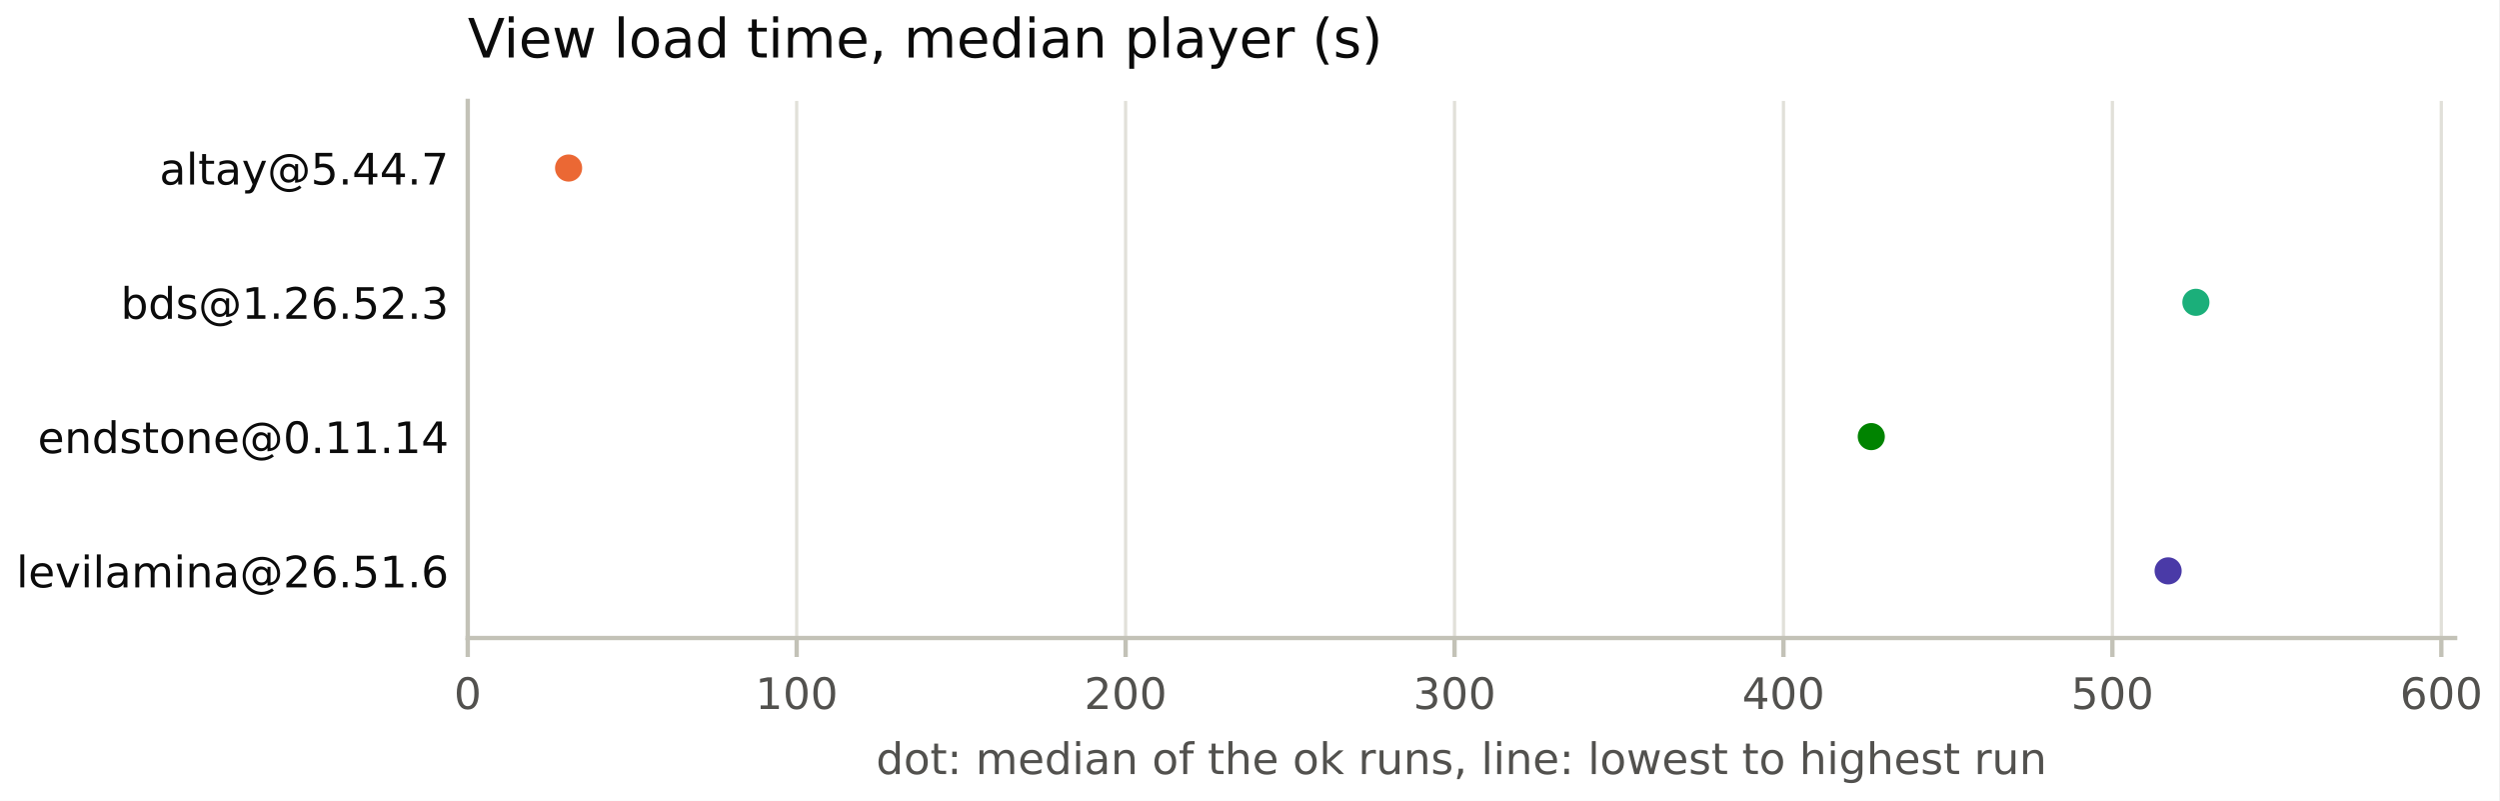
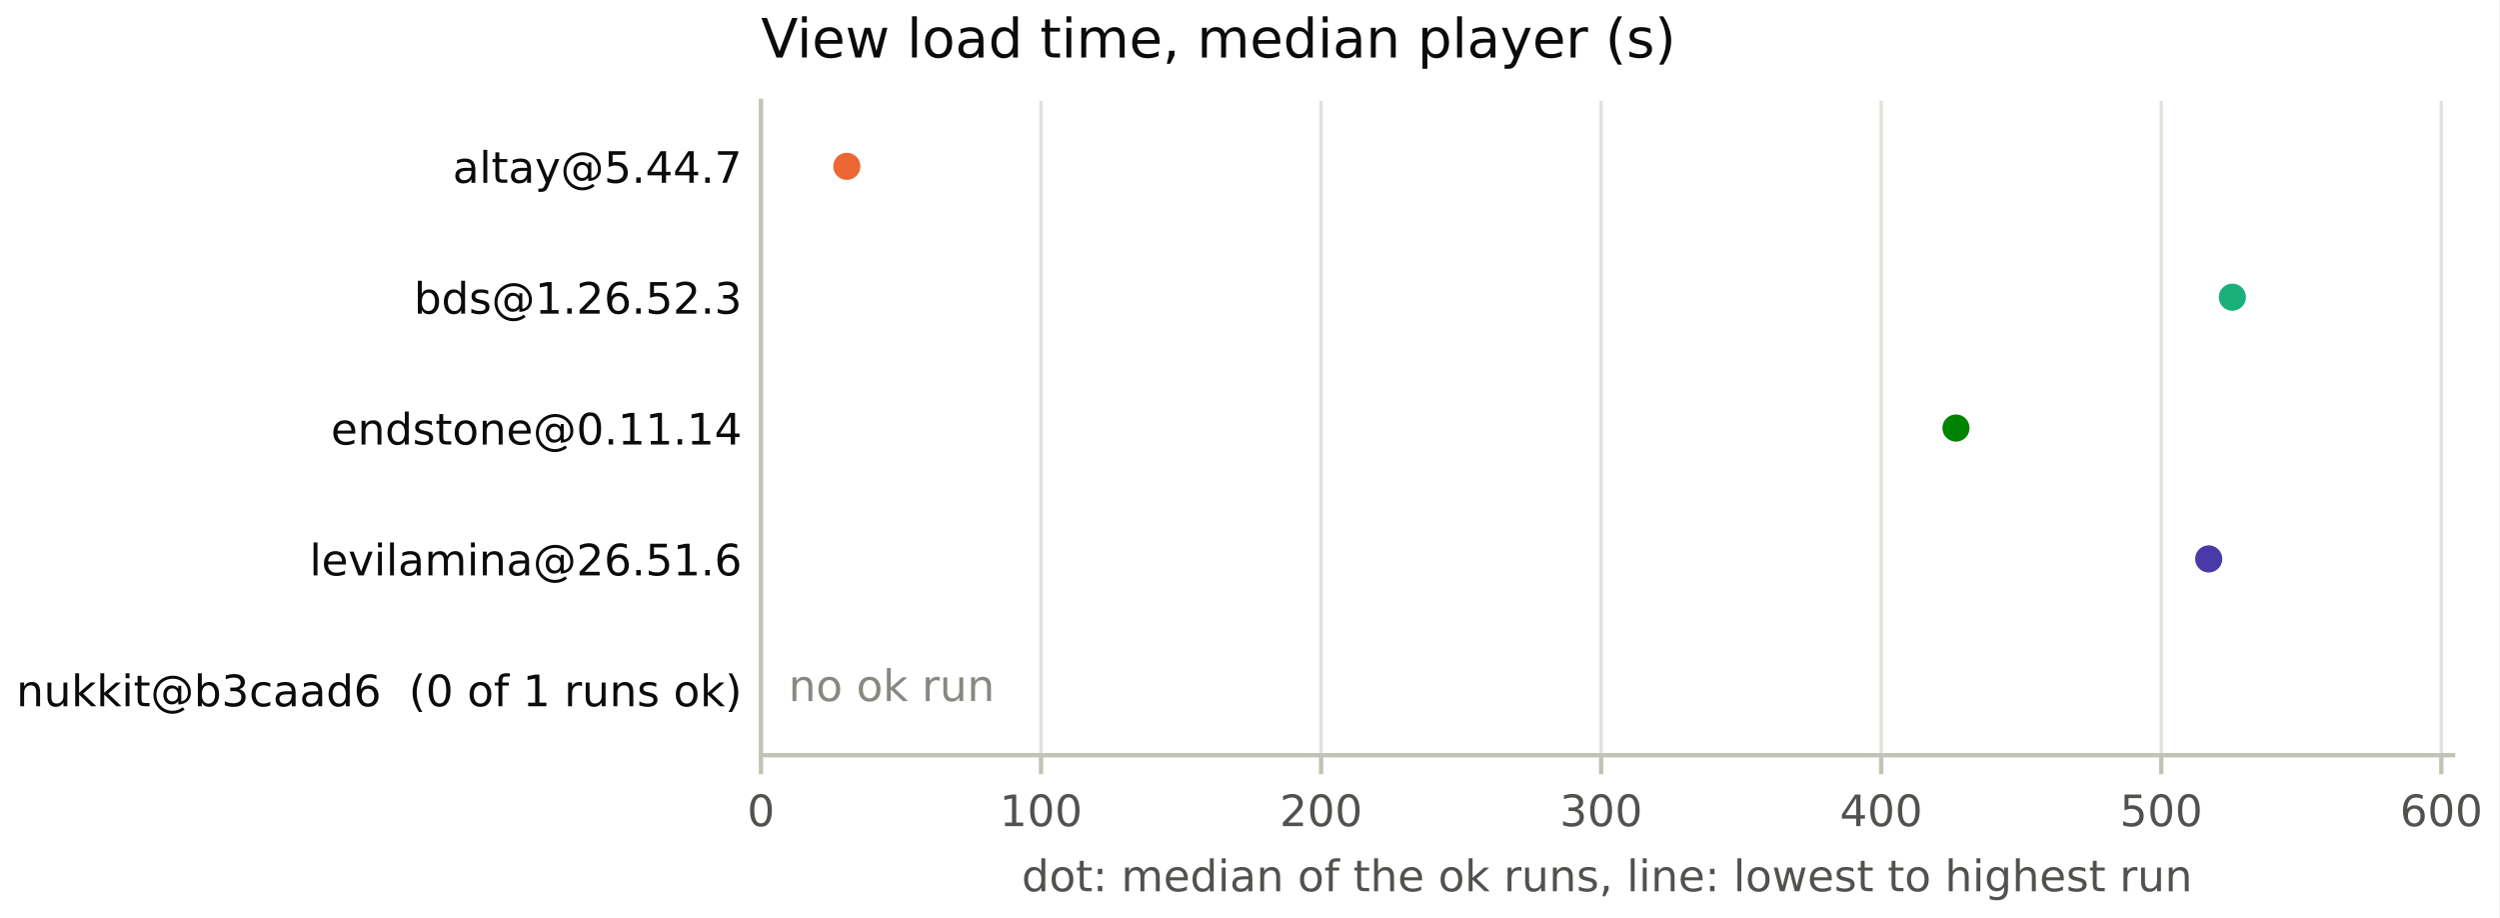
- <svg xmlns="http://www.w3.org/2000/svg" xmlns:xlink="http://www.w3.org/1999/xlink" width="460.8pt" height="147.6pt" viewBox="0 0 460.8 147.6" version="1.1">
+ <svg xmlns="http://www.w3.org/2000/svg" xmlns:xlink="http://www.w3.org/1999/xlink" width="460.8pt" height="169.2pt" viewBox="0 0 460.8 169.2" version="1.1">
  <defs>
    <style type="text/css">*{stroke-linejoin: round; stroke-linecap: butt}</style>
  </defs>
  <g id="figure_1">
    <g id="patch_1">
-       <path d="M 0 147.6  L 460.8 147.6  L 460.8 0  L 0 0  z " style="fill: #ffffff" />
+       <path d="M 0 169.2  L 460.8 169.2  L 460.8 0  L 0 0  z " style="fill: #ffffff" />
    </g>
    <g id="axes_1">
      <g id="patch_2">
-         <path d="M 86.25 117.599  L 452.709 117.599  L 452.709 18.599  L 86.25 18.599  z " style="fill: #ffffff" />
+         <path d="M 140.318 139.199  L 452.331 139.199  L 452.331 18.599  L 140.318 18.599  z " style="fill: #ffffff" />
      </g>
      <g id="matplotlib.axis_1">
        <g id="xtick_1">
          <g id="line2d_1">
-             <path d="M 86.25 117.599  L 86.25 18.599  " clip-path="url(#p2657d4bbf5)" style="fill: none; stroke: #e1e0d9; stroke-width: 0.6; stroke-linecap: square" />
+             <path d="M 140.318 139.199  L 140.318 18.599  " clip-path="url(#pc363e4378f)" style="fill: none; stroke: #e1e0d9; stroke-width: 0.6; stroke-linecap: square" />
          </g>
          <g id="line2d_2">
            <defs>
-               <path id="me48375679b" d="M 0 0  L 0 3.5  " style="stroke: #c3c2b7; stroke-width: 0.8" />
+               <path id="mfe59138fb7" d="M 0 0  L 0 3.5  " style="stroke: #c3c2b7; stroke-width: 0.8" />
            </defs>
            <g>
-               <use xlink:href="#me48375679b" x="86.25" y="117.599" style="fill: #c3c2b7; stroke: #c3c2b7; stroke-width: 0.8" />
+               <use xlink:href="#mfe59138fb7" x="140.318" y="139.199" style="fill: #c3c2b7; stroke: #c3c2b7; stroke-width: 0.8" />
            </g>
          </g>
          <g id="text_1">
-             <g style="fill: #52514e" transform="translate(83.70524 130.6773) scale(0.08 -0.08)">
+             <g style="fill: #52514e" transform="translate(137.7727 152.2773) scale(0.08 -0.08)">
              <defs>
                <path id="DejaVuSans-13" d="M 2034 4250  Q 1547 4250 1301 3770  Q 1056 3291 1056 2328  Q 1056 1369 1301 889  Q 1547 409 2034 409  Q 2525 409 2770 889  Q 3016 1369 3016 2328  Q 3016 3291 2770 3770  Q 2525 4250 2034 4250  z M 2034 4750  Q 2819 4750 3233 4129  Q 3647 3509 3647 2328  Q 3647 1150 3233 529  Q 2819 -91 2034 -91  Q 1250 -91 836 529  Q 422 1150 422 2328  Q 422 3509 836 4129  Q 1250 4750 2034 4750  z " transform="scale(0.015625)" />
              </defs>
              <use xlink:href="#DejaVuSans-13" />
            </g>
          </g>
        </g>
        <g id="xtick_2">
          <g id="line2d_3">
-             <path d="M 146.903 117.599  L 146.903 18.599  " clip-path="url(#p2657d4bbf5)" style="fill: none; stroke: #e1e0d9; stroke-width: 0.6; stroke-linecap: square" />
+             <path d="M 191.959 139.199  L 191.959 18.599  " clip-path="url(#pc363e4378f)" style="fill: none; stroke: #e1e0d9; stroke-width: 0.6; stroke-linecap: square" />
          </g>
          <g id="line2d_4">
            <g>
-               <use xlink:href="#me48375679b" x="146.903" y="117.599" style="fill: #c3c2b7; stroke: #c3c2b7; stroke-width: 0.8" />
+               <use xlink:href="#mfe59138fb7" x="191.959" y="139.199" style="fill: #c3c2b7; stroke: #c3c2b7; stroke-width: 0.8" />
            </g>
          </g>
          <g id="text_2">
-             <g style="fill: #52514e" transform="translate(139.2677 130.6773) scale(0.08 -0.08)">
+             <g style="fill: #52514e" transform="translate(184.3239 152.2773) scale(0.08 -0.08)">
              <defs>
                <path id="DejaVuSans-14" d="M 794 531  L 1825 531  L 1825 4091  L 703 3866  L 703 4441  L 1819 4666  L 2450 4666  L 2450 531  L 3481 531  L 3481 0  L 794 0  L 794 531  z " transform="scale(0.015625)" />
              </defs>
              <use xlink:href="#DejaVuSans-14" />
              <use xlink:href="#DejaVuSans-13" transform="translate(63.625 0)" />
              <use xlink:href="#DejaVuSans-13" transform="translate(127.25 0)" />
            </g>
          </g>
        </g>
        <g id="xtick_3">
          <g id="line2d_5">
-             <path d="M 207.555 117.599  L 207.555 18.599  " clip-path="url(#p2657d4bbf5)" style="fill: none; stroke: #e1e0d9; stroke-width: 0.6; stroke-linecap: square" />
+             <path d="M 243.6 139.199  L 243.6 18.599  " clip-path="url(#pc363e4378f)" style="fill: none; stroke: #e1e0d9; stroke-width: 0.6; stroke-linecap: square" />
          </g>
          <g id="line2d_6">
            <g>
-               <use xlink:href="#me48375679b" x="207.555" y="117.599" style="fill: #c3c2b7; stroke: #c3c2b7; stroke-width: 0.8" />
+               <use xlink:href="#mfe59138fb7" x="243.6" y="139.199" style="fill: #c3c2b7; stroke: #c3c2b7; stroke-width: 0.8" />
            </g>
          </g>
          <g id="text_3">
-             <g style="fill: #52514e" transform="translate(199.9201 130.6773) scale(0.08 -0.08)">
+             <g style="fill: #52514e" transform="translate(235.9651 152.2773) scale(0.08 -0.08)">
              <defs>
                <path id="DejaVuSans-15" d="M 1228 531  L 3431 531  L 3431 0  L 469 0  L 469 531  Q 828 903 1448 1529  Q 2069 2156 2228 2338  Q 2531 2678 2651 2914  Q 2772 3150 2772 3378  Q 2772 3750 2511 3984  Q 2250 4219 1831 4219  Q 1534 4219 1204 4116  Q 875 4013 500 3803  L 500 4441  Q 881 4594 1212 4672  Q 1544 4750 1819 4750  Q 2544 4750 2975 4387  Q 3406 4025 3406 3419  Q 3406 3131 3298 2873  Q 3191 2616 2906 2266  Q 2828 2175 2409 1742  Q 1991 1309 1228 531  z " transform="scale(0.015625)" />
              </defs>
              <use xlink:href="#DejaVuSans-15" />
              <use xlink:href="#DejaVuSans-13" transform="translate(63.625 0)" />
              <use xlink:href="#DejaVuSans-13" transform="translate(127.25 0)" />
            </g>
          </g>
        </g>
        <g id="xtick_4">
          <g id="line2d_7">
-             <path d="M 268.208 117.599  L 268.208 18.599  " clip-path="url(#p2657d4bbf5)" style="fill: none; stroke: #e1e0d9; stroke-width: 0.6; stroke-linecap: square" />
+             <path d="M 295.241 139.199  L 295.241 18.599  " clip-path="url(#pc363e4378f)" style="fill: none; stroke: #e1e0d9; stroke-width: 0.6; stroke-linecap: square" />
          </g>
          <g id="line2d_8">
            <g>
-               <use xlink:href="#me48375679b" x="268.208" y="117.599" style="fill: #c3c2b7; stroke: #c3c2b7; stroke-width: 0.8" />
+               <use xlink:href="#mfe59138fb7" x="295.241" y="139.199" style="fill: #c3c2b7; stroke: #c3c2b7; stroke-width: 0.8" />
            </g>
          </g>
          <g id="text_4">
-             <g style="fill: #52514e" transform="translate(260.5725 130.6773) scale(0.08 -0.08)">
+             <g style="fill: #52514e" transform="translate(287.6063 152.2773) scale(0.08 -0.08)">
              <defs>
                <path id="DejaVuSans-16" d="M 2597 2516  Q 3050 2419 3304 2112  Q 3559 1806 3559 1356  Q 3559 666 3084 287  Q 2609 -91 1734 -91  Q 1441 -91 1130 -33  Q 819 25 488 141  L 488 750  Q 750 597 1062 519  Q 1375 441 1716 441  Q 2309 441 2620 675  Q 2931 909 2931 1356  Q 2931 1769 2642 2001  Q 2353 2234 1838 2234  L 1294 2234  L 1294 2753  L 1863 2753  Q 2328 2753 2575 2939  Q 2822 3125 2822 3475  Q 2822 3834 2567 4026  Q 2313 4219 1838 4219  Q 1578 4219 1281 4162  Q 984 4106 628 3988  L 628 4550  Q 988 4650 1302 4700  Q 1616 4750 1894 4750  Q 2613 4750 3031 4423  Q 3450 4097 3450 3541  Q 3450 3153 3228 2886  Q 3006 2619 2597 2516  z " transform="scale(0.015625)" />
              </defs>
              <use xlink:href="#DejaVuSans-16" />
              <use xlink:href="#DejaVuSans-13" transform="translate(63.625 0)" />
              <use xlink:href="#DejaVuSans-13" transform="translate(127.25 0)" />
            </g>
          </g>
        </g>
        <g id="xtick_5">
          <g id="line2d_9">
-             <path d="M 328.86 117.599  L 328.86 18.599  " clip-path="url(#p2657d4bbf5)" style="fill: none; stroke: #e1e0d9; stroke-width: 0.6; stroke-linecap: square" />
+             <path d="M 346.882 139.199  L 346.882 18.599  " clip-path="url(#pc363e4378f)" style="fill: none; stroke: #e1e0d9; stroke-width: 0.6; stroke-linecap: square" />
          </g>
          <g id="line2d_10">
            <g>
-               <use xlink:href="#me48375679b" x="328.86" y="117.599" style="fill: #c3c2b7; stroke: #c3c2b7; stroke-width: 0.8" />
+               <use xlink:href="#mfe59138fb7" x="346.882" y="139.199" style="fill: #c3c2b7; stroke: #c3c2b7; stroke-width: 0.8" />
            </g>
          </g>
          <g id="text_5">
-             <g style="fill: #52514e" transform="translate(321.225 130.6773) scale(0.08 -0.08)">
+             <g style="fill: #52514e" transform="translate(339.2475 152.2773) scale(0.08 -0.08)">
              <defs>
                <path id="DejaVuSans-17" d="M 2419 4116  L 825 1625  L 2419 1625  L 2419 4116  z M 2253 4666  L 3047 4666  L 3047 1625  L 3713 1625  L 3713 1100  L 3047 1100  L 3047 0  L 2419 0  L 2419 1100  L 313 1100  L 313 1709  L 2253 4666  z " transform="scale(0.015625)" />
              </defs>
              <use xlink:href="#DejaVuSans-17" />
              <use xlink:href="#DejaVuSans-13" transform="translate(63.625 0)" />
              <use xlink:href="#DejaVuSans-13" transform="translate(127.25 0)" />
            </g>
          </g>
        </g>
        <g id="xtick_6">
          <g id="line2d_11">
-             <path d="M 389.512 117.599  L 389.512 18.599  " clip-path="url(#p2657d4bbf5)" style="fill: none; stroke: #e1e0d9; stroke-width: 0.6; stroke-linecap: square" />
+             <path d="M 398.524 139.199  L 398.524 18.599  " clip-path="url(#pc363e4378f)" style="fill: none; stroke: #e1e0d9; stroke-width: 0.6; stroke-linecap: square" />
          </g>
          <g id="line2d_12">
            <g>
-               <use xlink:href="#me48375679b" x="389.512" y="117.599" style="fill: #c3c2b7; stroke: #c3c2b7; stroke-width: 0.8" />
+               <use xlink:href="#mfe59138fb7" x="398.524" y="139.199" style="fill: #c3c2b7; stroke: #c3c2b7; stroke-width: 0.8" />
            </g>
          </g>
          <g id="text_6">
-             <g style="fill: #52514e" transform="translate(381.8774 130.6773) scale(0.08 -0.08)">
+             <g style="fill: #52514e" transform="translate(390.8886 152.2773) scale(0.08 -0.08)">
              <defs>
                <path id="DejaVuSans-18" d="M 691 4666  L 3169 4666  L 3169 4134  L 1269 4134  L 1269 2991  Q 1406 3038 1543 3061  Q 1681 3084 1819 3084  Q 2600 3084 3056 2656  Q 3513 2228 3513 1497  Q 3513 744 3044 326  Q 2575 -91 1722 -91  Q 1428 -91 1123 -41  Q 819 9 494 109  L 494 744  Q 775 591 1075 516  Q 1375 441 1709 441  Q 2250 441 2565 725  Q 2881 1009 2881 1497  Q 2881 1984 2565 2268  Q 2250 2553 1709 2553  Q 1456 2553 1204 2497  Q 953 2441 691 2322  L 691 4666  z " transform="scale(0.015625)" />
              </defs>
              <use xlink:href="#DejaVuSans-18" />
              <use xlink:href="#DejaVuSans-13" transform="translate(63.625 0)" />
              <use xlink:href="#DejaVuSans-13" transform="translate(127.25 0)" />
            </g>
          </g>
        </g>
        <g id="xtick_7">
          <g id="line2d_13">
-             <path d="M 450.165 117.599  L 450.165 18.599  " clip-path="url(#p2657d4bbf5)" style="fill: none; stroke: #e1e0d9; stroke-width: 0.6; stroke-linecap: square" />
+             <path d="M 450.165 139.199  L 450.165 18.599  " clip-path="url(#pc363e4378f)" style="fill: none; stroke: #e1e0d9; stroke-width: 0.6; stroke-linecap: square" />
          </g>
          <g id="line2d_14">
            <g>
-               <use xlink:href="#me48375679b" x="450.165" y="117.599" style="fill: #c3c2b7; stroke: #c3c2b7; stroke-width: 0.8" />
+               <use xlink:href="#mfe59138fb7" x="450.165" y="139.199" style="fill: #c3c2b7; stroke: #c3c2b7; stroke-width: 0.8" />
            </g>
          </g>
          <g id="text_7">
-             <g style="fill: #52514e" transform="translate(442.5298 130.6773) scale(0.08 -0.08)">
+             <g style="fill: #52514e" transform="translate(442.5298 152.2773) scale(0.08 -0.08)">
              <defs>
                <path id="DejaVuSans-19" d="M 2113 2584  Q 1688 2584 1439 2293  Q 1191 2003 1191 1497  Q 1191 994 1439 701  Q 1688 409 2113 409  Q 2538 409 2786 701  Q 3034 994 3034 1497  Q 3034 2003 2786 2293  Q 2538 2584 2113 2584  z M 3366 4563  L 3366 3988  Q 3128 4100 2886 4159  Q 2644 4219 2406 4219  Q 1781 4219 1451 3797  Q 1122 3375 1075 2522  Q 1259 2794 1537 2939  Q 1816 3084 2150 3084  Q 2853 3084 3261 2657  Q 3669 2231 3669 1497  Q 3669 778 3244 343  Q 2819 -91 2113 -91  Q 1303 -91 875 529  Q 447 1150 447 2328  Q 447 3434 972 4092  Q 1497 4750 2381 4750  Q 2619 4750 2861 4703  Q 3103 4656 3366 4563  z " transform="scale(0.015625)" />
              </defs>
              <use xlink:href="#DejaVuSans-19" />
              <use xlink:href="#DejaVuSans-13" transform="translate(63.625 0)" />
              <use xlink:href="#DejaVuSans-13" transform="translate(127.25 0)" />
            </g>
          </g>
        </g>
        <g id="text_8">
-           <g style="fill: #52514e" transform="translate(161.5438 142.6779) scale(0.08 -0.08)">
+           <g style="fill: #52514e" transform="translate(188.3885 164.2779) scale(0.08 -0.08)">
            <defs>
              <path id="DejaVuSans-47" d="M 2906 2969  L 2906 4863  L 3481 4863  L 3481 0  L 2906 0  L 2906 525  Q 2725 213 2448 61  Q 2172 -91 1784 -91  Q 1150 -91 751 415  Q 353 922 353 1747  Q 353 2572 751 3078  Q 1150 3584 1784 3584  Q 2172 3584 2448 3432  Q 2725 3281 2906 2969  z M 947 1747  Q 947 1113 1208 752  Q 1469 391 1925 391  Q 2381 391 2643 752  Q 2906 1113 2906 1747  Q 2906 2381 2643 2742  Q 2381 3103 1925 3103  Q 1469 3103 1208 2742  Q 947 2381 947 1747  z " transform="scale(0.015625)" />
              <path id="DejaVuSans-52" d="M 1959 3097  Q 1497 3097 1228 2736  Q 959 2375 959 1747  Q 959 1119 1226 758  Q 1494 397 1959 397  Q 2419 397 2687 759  Q 2956 1122 2956 1747  Q 2956 2369 2687 2733  Q 2419 3097 1959 3097  z M 1959 3584  Q 2709 3584 3137 3096  Q 3566 2609 3566 1747  Q 3566 888 3137 398  Q 2709 -91 1959 -91  Q 1206 -91 779 398  Q 353 888 353 1747  Q 353 2609 779 3096  Q 1206 3584 1959 3584  z " transform="scale(0.015625)" />
              <path id="DejaVuSans-57" d="M 1172 4494  L 1172 3500  L 2356 3500  L 2356 3053  L 1172 3053  L 1172 1153  Q 1172 725 1289 603  Q 1406 481 1766 481  L 2356 481  L 2356 0  L 1766 0  Q 1100 0 847 248  Q 594 497 594 1153  L 594 3053  L 172 3053  L 172 3500  L 594 3500  L 594 4494  L 1172 4494  z " transform="scale(0.015625)" />
              <path id="DejaVuSans-1d" d="M 750 794  L 1409 794  L 1409 0  L 750 0  L 750 794  z M 750 3309  L 1409 3309  L 1409 2516  L 750 2516  L 750 3309  z " transform="scale(0.015625)" />
              <path id="DejaVuSans-3" transform="scale(0.015625)" />
              <path id="DejaVuSans-50" d="M 3328 2828  Q 3544 3216 3844 3400  Q 4144 3584 4550 3584  Q 5097 3584 5394 3201  Q 5691 2819 5691 2113  L 5691 0  L 5113 0  L 5113 2094  Q 5113 2597 4934 2840  Q 4756 3084 4391 3084  Q 3944 3084 3684 2787  Q 3425 2491 3425 1978  L 3425 0  L 2847 0  L 2847 2094  Q 2847 2600 2669 2842  Q 2491 3084 2119 3084  Q 1678 3084 1418 2786  Q 1159 2488 1159 1978  L 1159 0  L 581 0  L 581 3500  L 1159 3500  L 1159 2956  Q 1356 3278 1631 3431  Q 1906 3584 2284 3584  Q 2666 3584 2933 3390  Q 3200 3197 3328 2828  z " transform="scale(0.015625)" />
              <path id="DejaVuSans-48" d="M 3597 1894  L 3597 1613  L 953 1613  Q 991 1019 1311 708  Q 1631 397 2203 397  Q 2534 397 2845 478  Q 3156 559 3463 722  L 3463 178  Q 3153 47 2828 -22  Q 2503 -91 2169 -91  Q 1331 -91 842 396  Q 353 884 353 1716  Q 353 2575 817 3079  Q 1281 3584 2069 3584  Q 2775 3584 3186 3129  Q 3597 2675 3597 1894  z M 3022 2063  Q 3016 2534 2758 2815  Q 2500 3097 2075 3097  Q 1594 3097 1305 2825  Q 1016 2553 972 2059  L 3022 2063  z " transform="scale(0.015625)" />
              <path id="DejaVuSans-4c" d="M 603 3500  L 1178 3500  L 1178 0  L 603 0  L 603 3500  z M 603 4863  L 1178 4863  L 1178 4134  L 603 4134  L 603 4863  z " transform="scale(0.015625)" />
              <path id="DejaVuSans-44" d="M 2194 1759  Q 1497 1759 1228 1600  Q 959 1441 959 1056  Q 959 750 1161 570  Q 1363 391 1709 391  Q 2188 391 2477 730  Q 2766 1069 2766 1631  L 2766 1759  L 2194 1759  z M 3341 1997  L 3341 0  L 2766 0  L 2766 531  Q 2569 213 2275 61  Q 1981 -91 1556 -91  Q 1019 -91 701 211  Q 384 513 384 1019  Q 384 1609 779 1909  Q 1175 2209 1959 2209  L 2766 2209  L 2766 2266  Q 2766 2663 2505 2880  Q 2244 3097 1772 3097  Q 1472 3097 1187 3025  Q 903 2953 641 2809  L 641 3341  Q 956 3463 1253 3523  Q 1550 3584 1831 3584  Q 2591 3584 2966 3190  Q 3341 2797 3341 1997  z " transform="scale(0.015625)" />
              <path id="DejaVuSans-51" d="M 3513 2113  L 3513 0  L 2938 0  L 2938 2094  Q 2938 2591 2744 2837  Q 2550 3084 2163 3084  Q 1697 3084 1428 2787  Q 1159 2491 1159 1978  L 1159 0  L 581 0  L 581 3500  L 1159 3500  L 1159 2956  Q 1366 3272 1645 3428  Q 1925 3584 2291 3584  Q 2894 3584 3203 3211  Q 3513 2838 3513 2113  z " transform="scale(0.015625)" />
              <path id="DejaVuSans-49" d="M 2375 4863  L 2375 4384  L 1825 4384  Q 1516 4384 1395 4259  Q 1275 4134 1275 3809  L 1275 3500  L 2222 3500  L 2222 3053  L 1275 3053  L 1275 0  L 697 0  L 697 3053  L 147 3053  L 147 3500  L 697 3500  L 697 3744  Q 697 4328 969 4595  Q 1241 4863 1831 4863  L 2375 4863  z " transform="scale(0.015625)" />
              <path id="DejaVuSans-4b" d="M 3513 2113  L 3513 0  L 2938 0  L 2938 2094  Q 2938 2591 2744 2837  Q 2550 3084 2163 3084  Q 1697 3084 1428 2787  Q 1159 2491 1159 1978  L 1159 0  L 581 0  L 581 4863  L 1159 4863  L 1159 2956  Q 1366 3272 1645 3428  Q 1925 3584 2291 3584  Q 2894 3584 3203 3211  Q 3513 2838 3513 2113  z " transform="scale(0.015625)" />
              <path id="DejaVuSans-4e" d="M 581 4863  L 1159 4863  L 1159 1991  L 2875 3500  L 3609 3500  L 1753 1863  L 3688 0  L 2938 0  L 1159 1709  L 1159 0  L 581 0  L 581 4863  z " transform="scale(0.015625)" />
              <path id="DejaVuSans-55" d="M 2631 2963  Q 2534 3019 2420 3045  Q 2306 3072 2169 3072  Q 1681 3072 1420 2755  Q 1159 2438 1159 1844  L 1159 0  L 581 0  L 581 3500  L 1159 3500  L 1159 2956  Q 1341 3275 1631 3429  Q 1922 3584 2338 3584  Q 2397 3584 2469 3576  Q 2541 3569 2628 3553  L 2631 2963  z " transform="scale(0.015625)" />
              <path id="DejaVuSans-58" d="M 544 1381  L 544 3500  L 1119 3500  L 1119 1403  Q 1119 906 1312 657  Q 1506 409 1894 409  Q 2359 409 2629 706  Q 2900 1003 2900 1516  L 2900 3500  L 3475 3500  L 3475 0  L 2900 0  L 2900 538  Q 2691 219 2414 64  Q 2138 -91 1772 -91  Q 1169 -91 856 284  Q 544 659 544 1381  z M 1991 3584  L 1991 3584  z " transform="scale(0.015625)" />
              <path id="DejaVuSans-56" d="M 2834 3397  L 2834 2853  Q 2591 2978 2328 3040  Q 2066 3103 1784 3103  Q 1356 3103 1142 2972  Q 928 2841 928 2578  Q 928 2378 1081 2264  Q 1234 2150 1697 2047  L 1894 2003  Q 2506 1872 2764 1633  Q 3022 1394 3022 966  Q 3022 478 2636 193  Q 2250 -91 1575 -91  Q 1294 -91 989 -36  Q 684 19 347 128  L 347 722  Q 666 556 975 473  Q 1284 391 1588 391  Q 1994 391 2212 530  Q 2431 669 2431 922  Q 2431 1156 2273 1281  Q 2116 1406 1581 1522  L 1381 1569  Q 847 1681 609 1914  Q 372 2147 372 2553  Q 372 3047 722 3315  Q 1072 3584 1716 3584  Q 2034 3584 2315 3537  Q 2597 3491 2834 3397  z " transform="scale(0.015625)" />
              <path id="DejaVuSans-f" d="M 750 794  L 1409 794  L 1409 256  L 897 -744  L 494 -744  L 750 256  L 750 794  z " transform="scale(0.015625)" />
              <path id="DejaVuSans-4f" d="M 603 4863  L 1178 4863  L 1178 0  L 603 0  L 603 4863  z " transform="scale(0.015625)" />
              <path id="DejaVuSans-5a" d="M 269 3500  L 844 3500  L 1563 769  L 2278 3500  L 2956 3500  L 3675 769  L 4391 3500  L 4966 3500  L 4050 0  L 3372 0  L 2619 2869  L 1863 0  L 1184 0  L 269 3500  z " transform="scale(0.015625)" />
              <path id="DejaVuSans-4a" d="M 2906 1791  Q 2906 2416 2648 2759  Q 2391 3103 1925 3103  Q 1463 3103 1205 2759  Q 947 2416 947 1791  Q 947 1169 1205 825  Q 1463 481 1925 481  Q 2391 481 2648 825  Q 2906 1169 2906 1791  z M 3481 434  Q 3481 -459 3084 -895  Q 2688 -1331 1869 -1331  Q 1566 -1331 1297 -1286  Q 1028 -1241 775 -1147  L 775 -588  Q 1028 -725 1275 -790  Q 1522 -856 1778 -856  Q 2344 -856 2625 -561  Q 2906 -266 2906 331  L 2906 616  Q 2728 306 2450 153  Q 2172 0 1784 0  Q 1141 0 747 490  Q 353 981 353 1791  Q 353 2603 747 3093  Q 1141 3584 1784 3584  Q 2172 3584 2450 3431  Q 2728 3278 2906 2969  L 2906 3500  L 3481 3500  L 3481 434  z " transform="scale(0.015625)" />
            </defs>
            <use xlink:href="#DejaVuSans-47" />
            <use xlink:href="#DejaVuSans-52" transform="translate(63.48438 0)" />
            <use xlink:href="#DejaVuSans-57" transform="translate(124.6719 0)" />
            <use xlink:href="#DejaVuSans-1d" transform="translate(163.875 0)" />
            <use xlink:href="#DejaVuSans-3" transform="translate(197.5625 0)" />
            <use xlink:href="#DejaVuSans-50" transform="translate(229.3438 0)" />
            <use xlink:href="#DejaVuSans-48" transform="translate(326.75 0)" />
            <use xlink:href="#DejaVuSans-47" transform="translate(388.2812 0)" />
            <use xlink:href="#DejaVuSans-4c" transform="translate(451.7656 0)" />
            <use xlink:href="#DejaVuSans-44" transform="translate(479.5469 0)" />
            <use xlink:href="#DejaVuSans-51" transform="translate(540.8281 0)" />
            <use xlink:href="#DejaVuSans-3" transform="translate(604.2031 0)" />
            <use xlink:href="#DejaVuSans-52" transform="translate(635.9844 0)" />
            <use xlink:href="#DejaVuSans-49" transform="translate(697.1719 0)" />
            <use xlink:href="#DejaVuSans-3" transform="translate(732.375 0)" />
            <use xlink:href="#DejaVuSans-57" transform="translate(764.1562 0)" />
            <use xlink:href="#DejaVuSans-4b" transform="translate(803.3594 0)" />
            <use xlink:href="#DejaVuSans-48" transform="translate(866.7344 0)" />
            <use xlink:href="#DejaVuSans-3" transform="translate(928.2656 0)" />
            <use xlink:href="#DejaVuSans-52" transform="translate(960.0469 0)" />
            <use xlink:href="#DejaVuSans-4e" transform="translate(1021.234 0)" />
            <use xlink:href="#DejaVuSans-3" transform="translate(1079.141 0)" />
            <use xlink:href="#DejaVuSans-55" transform="translate(1110.922 0)" />
            <use xlink:href="#DejaVuSans-58" transform="translate(1152.031 0)" />
            <use xlink:href="#DejaVuSans-51" transform="translate(1215.406 0)" />
            <use xlink:href="#DejaVuSans-56" transform="translate(1278.781 0)" />
            <use xlink:href="#DejaVuSans-f" transform="translate(1330.875 0)" />
            <use xlink:href="#DejaVuSans-3" transform="translate(1362.656 0)" />
            <use xlink:href="#DejaVuSans-4f" transform="translate(1394.438 0)" />
            <use xlink:href="#DejaVuSans-4c" transform="translate(1422.219 0)" />
            <use xlink:href="#DejaVuSans-51" transform="translate(1450 0)" />
            <use xlink:href="#DejaVuSans-48" transform="translate(1513.375 0)" />
            <use xlink:href="#DejaVuSans-1d" transform="translate(1574.906 0)" />
            <use xlink:href="#DejaVuSans-3" transform="translate(1608.594 0)" />
            <use xlink:href="#DejaVuSans-4f" transform="translate(1640.375 0)" />
            <use xlink:href="#DejaVuSans-52" transform="translate(1668.156 0)" />
            <use xlink:href="#DejaVuSans-5a" transform="translate(1729.344 0)" />
            <use xlink:href="#DejaVuSans-48" transform="translate(1811.125 0)" />
            <use xlink:href="#DejaVuSans-56" transform="translate(1872.656 0)" />
            <use xlink:href="#DejaVuSans-57" transform="translate(1924.75 0)" />
            <use xlink:href="#DejaVuSans-3" transform="translate(1963.953 0)" />
            <use xlink:href="#DejaVuSans-57" transform="translate(1995.734 0)" />
            <use xlink:href="#DejaVuSans-52" transform="translate(2034.938 0)" />
            <use xlink:href="#DejaVuSans-3" transform="translate(2096.125 0)" />
            <use xlink:href="#DejaVuSans-4b" transform="translate(2127.906 0)" />
            <use xlink:href="#DejaVuSans-4c" transform="translate(2191.281 0)" />
            <use xlink:href="#DejaVuSans-4a" transform="translate(2219.062 0)" />
            <use xlink:href="#DejaVuSans-4b" transform="translate(2282.547 0)" />
            <use xlink:href="#DejaVuSans-48" transform="translate(2345.922 0)" />
            <use xlink:href="#DejaVuSans-56" transform="translate(2407.453 0)" />
            <use xlink:href="#DejaVuSans-57" transform="translate(2459.547 0)" />
            <use xlink:href="#DejaVuSans-3" transform="translate(2498.75 0)" />
            <use xlink:href="#DejaVuSans-55" transform="translate(2530.531 0)" />
            <use xlink:href="#DejaVuSans-58" transform="translate(2571.641 0)" />
            <use xlink:href="#DejaVuSans-51" transform="translate(2635.016 0)" />
          </g>
        </g>
      </g>
      <g id="matplotlib.axis_2">
        <g id="ytick_1">
          <g id="line2d_15" />
          <g id="text_9">
-             <g style="fill: #0b0b0b" transform="translate(29.40649 34.01311) scale(0.08 -0.08)">
+             <g style="fill: #0b0b0b" transform="translate(83.47399 33.6981) scale(0.08 -0.08)">
              <defs>
                <path id="DejaVuSans-5c" d="M 2059 -325  Q 1816 -950 1584 -1140  Q 1353 -1331 966 -1331  L 506 -1331  L 506 -850  L 844 -850  Q 1081 -850 1212 -737  Q 1344 -625 1503 -206  L 1606 56  L 191 3500  L 800 3500  L 1894 763  L 2988 3500  L 3597 3500  L 2059 -325  z " transform="scale(0.015625)" />
                <path id="DejaVuSans-23" d="M 2381 1678  Q 2381 1231 2603 976  Q 2825 722 3213 722  Q 3597 722 3817 978  Q 4038 1234 4038 1678  Q 4038 2116 3813 2373  Q 3588 2631 3206 2631  Q 2828 2631 2604 2375  Q 2381 2119 2381 1678  z M 4084 744  Q 3897 503 3655 389  Q 3413 275 3091 275  Q 2553 275 2217 664  Q 1881 1053 1881 1678  Q 1881 2303 2218 2693  Q 2556 3084 3091 3084  Q 3413 3084 3656 2967  Q 3900 2850 4084 2613  L 4084 3022  L 4531 3022  L 4531 722  Q 4988 791 5245 1139  Q 5503 1488 5503 2041  Q 5503 2375 5404 2669  Q 5306 2963 5106 3213  Q 4781 3622 4314 3839  Q 3847 4056 3297 4056  Q 2913 4056 2559 3954  Q 2206 3853 1906 3653  Q 1416 3334 1139 2817  Q 863 2300 863 1697  Q 863 1200 1042 765  Q 1222 331 1563 0  Q 1891 -325 2322 -495  Q 2753 -666 3244 -666  Q 3647 -666 4036 -530  Q 4425 -394 4750 -141  L 5031 -488  Q 4641 -791 4180 -952  Q 3719 -1113 3244 -1113  Q 2666 -1113 2153 -908  Q 1641 -703 1241 -313  Q 841 78 631 592  Q 422 1106 422 1697  Q 422 2266 634 2781  Q 847 3297 1241 3688  Q 1644 4084 2172 4295  Q 2700 4506 3291 4506  Q 3953 4506 4520 4234  Q 5088 3963 5472 3463  Q 5706 3156 5829 2797  Q 5953 2438 5953 2053  Q 5953 1231 5456 756  Q 4959 281 4084 263  L 4084 744  z " transform="scale(0.015625)" />
                <path id="DejaVuSans-11" d="M 684 794  L 1344 794  L 1344 0  L 684 0  L 684 794  z " transform="scale(0.015625)" />
                <path id="DejaVuSans-1a" d="M 525 4666  L 3525 4666  L 3525 4397  L 1831 0  L 1172 0  L 2766 4134  L 525 4134  L 525 4666  z " transform="scale(0.015625)" />
              </defs>
              <use xlink:href="#DejaVuSans-44" />
              <use xlink:href="#DejaVuSans-4f" transform="translate(61.28125 0)" />
              <use xlink:href="#DejaVuSans-57" transform="translate(89.0625 0)" />
              <use xlink:href="#DejaVuSans-44" transform="translate(128.2656 0)" />
              <use xlink:href="#DejaVuSans-5c" transform="translate(189.5469 0)" />
              <use xlink:href="#DejaVuSans-23" transform="translate(248.7344 0)" />
              <use xlink:href="#DejaVuSans-18" transform="translate(348.7344 0)" />
              <use xlink:href="#DejaVuSans-11" transform="translate(412.3594 0)" />
              <use xlink:href="#DejaVuSans-17" transform="translate(444.1406 0)" />
              <use xlink:href="#DejaVuSans-17" transform="translate(507.7656 0)" />
              <use xlink:href="#DejaVuSans-11" transform="translate(571.3906 0)" />
              <use xlink:href="#DejaVuSans-1a" transform="translate(603.1719 0)" />
            </g>
          </g>
        </g>
        <g id="ytick_2">
          <g id="line2d_16" />
          <g id="text_10">
-             <g style="fill: #0b0b0b" transform="translate(22.25774 58.76322) scale(0.08 -0.08)">
+             <g style="fill: #0b0b0b" transform="translate(76.32524 57.81819) scale(0.08 -0.08)">
              <defs>
                <path id="DejaVuSans-45" d="M 3116 1747  Q 3116 2381 2855 2742  Q 2594 3103 2138 3103  Q 1681 3103 1420 2742  Q 1159 2381 1159 1747  Q 1159 1113 1420 752  Q 1681 391 2138 391  Q 2594 391 2855 752  Q 3116 1113 3116 1747  z M 1159 2969  Q 1341 3281 1617 3432  Q 1894 3584 2278 3584  Q 2916 3584 3314 3078  Q 3713 2572 3713 1747  Q 3713 922 3314 415  Q 2916 -91 2278 -91  Q 1894 -91 1617 61  Q 1341 213 1159 525  L 1159 0  L 581 0  L 581 4863  L 1159 4863  L 1159 2969  z " transform="scale(0.015625)" />
              </defs>
              <use xlink:href="#DejaVuSans-45" />
              <use xlink:href="#DejaVuSans-47" transform="translate(63.48438 0)" />
              <use xlink:href="#DejaVuSans-56" transform="translate(126.9688 0)" />
              <use xlink:href="#DejaVuSans-23" transform="translate(179.0625 0)" />
              <use xlink:href="#DejaVuSans-14" transform="translate(279.0625 0)" />
              <use xlink:href="#DejaVuSans-11" transform="translate(342.6875 0)" />
              <use xlink:href="#DejaVuSans-15" transform="translate(374.4688 0)" />
              <use xlink:href="#DejaVuSans-19" transform="translate(438.0938 0)" />
              <use xlink:href="#DejaVuSans-11" transform="translate(501.7188 0)" />
              <use xlink:href="#DejaVuSans-18" transform="translate(533.5 0)" />
              <use xlink:href="#DejaVuSans-15" transform="translate(597.125 0)" />
              <use xlink:href="#DejaVuSans-11" transform="translate(660.75 0)" />
              <use xlink:href="#DejaVuSans-16" transform="translate(692.5312 0)" />
            </g>
          </g>
        </g>
        <g id="ytick_3">
          <g id="line2d_17" />
          <g id="text_11">
-             <g style="fill: #0b0b0b" transform="translate(6.95274 83.51334) scale(0.08 -0.08)">
+             <g style="fill: #0b0b0b" transform="translate(61.02024 81.93828) scale(0.08 -0.08)">
              <use xlink:href="#DejaVuSans-48" />
              <use xlink:href="#DejaVuSans-51" transform="translate(61.53125 0)" />
              <use xlink:href="#DejaVuSans-47" transform="translate(124.9062 0)" />
              <use xlink:href="#DejaVuSans-56" transform="translate(188.3906 0)" />
              <use xlink:href="#DejaVuSans-57" transform="translate(240.4844 0)" />
              <use xlink:href="#DejaVuSans-52" transform="translate(279.6875 0)" />
              <use xlink:href="#DejaVuSans-51" transform="translate(340.875 0)" />
              <use xlink:href="#DejaVuSans-48" transform="translate(404.25 0)" />
              <use xlink:href="#DejaVuSans-23" transform="translate(465.7812 0)" />
              <use xlink:href="#DejaVuSans-13" transform="translate(565.7812 0)" />
              <use xlink:href="#DejaVuSans-11" transform="translate(629.4062 0)" />
              <use xlink:href="#DejaVuSans-14" transform="translate(661.1875 0)" />
              <use xlink:href="#DejaVuSans-14" transform="translate(724.8125 0)" />
              <use xlink:href="#DejaVuSans-11" transform="translate(788.4375 0)" />
              <use xlink:href="#DejaVuSans-14" transform="translate(820.2188 0)" />
              <use xlink:href="#DejaVuSans-17" transform="translate(883.8438 0)" />
            </g>
          </g>
        </g>
        <g id="ytick_4">
          <g id="line2d_18" />
          <g id="text_12">
-             <g style="fill: #0b0b0b" transform="translate(3.00024 108.2635) scale(0.08 -0.08)">
+             <g style="fill: #0b0b0b" transform="translate(57.06774 106.0584) scale(0.08 -0.08)">
              <defs>
                <path id="DejaVuSans-59" d="M 191 3500  L 800 3500  L 1894 563  L 2988 3500  L 3597 3500  L 2284 0  L 1503 0  L 191 3500  z " transform="scale(0.015625)" />
              </defs>
              <use xlink:href="#DejaVuSans-4f" />
              <use xlink:href="#DejaVuSans-48" transform="translate(27.78125 0)" />
              <use xlink:href="#DejaVuSans-59" transform="translate(89.3125 0)" />
              <use xlink:href="#DejaVuSans-4c" transform="translate(148.5 0)" />
              <use xlink:href="#DejaVuSans-4f" transform="translate(176.2812 0)" />
              <use xlink:href="#DejaVuSans-44" transform="translate(204.0625 0)" />
              <use xlink:href="#DejaVuSans-50" transform="translate(265.3438 0)" />
              <use xlink:href="#DejaVuSans-4c" transform="translate(362.75 0)" />
              <use xlink:href="#DejaVuSans-51" transform="translate(390.5312 0)" />
              <use xlink:href="#DejaVuSans-44" transform="translate(453.9062 0)" />
              <use xlink:href="#DejaVuSans-23" transform="translate(515.1875 0)" />
              <use xlink:href="#DejaVuSans-15" transform="translate(615.1875 0)" />
              <use xlink:href="#DejaVuSans-19" transform="translate(678.8125 0)" />
              <use xlink:href="#DejaVuSans-11" transform="translate(742.4375 0)" />
              <use xlink:href="#DejaVuSans-18" transform="translate(774.2188 0)" />
              <use xlink:href="#DejaVuSans-14" transform="translate(837.8438 0)" />
              <use xlink:href="#DejaVuSans-11" transform="translate(901.4688 0)" />
              <use xlink:href="#DejaVuSans-19" transform="translate(933.25 0)" />
            </g>
          </g>
        </g>
+         <g id="ytick_5">
+           <g id="line2d_19" />
+           <g id="text_13">
+             <g style="fill: #0b0b0b" transform="translate(3.00024 130.1785) scale(0.08 -0.08)">
+               <defs>
+                 <path id="DejaVuSans-46" d="M 3122 3366  L 3122 2828  Q 2878 2963 2633 3030  Q 2388 3097 2138 3097  Q 1578 3097 1268 2742  Q 959 2388 959 1747  Q 959 1106 1268 751  Q 1578 397 2138 397  Q 2388 397 2633 464  Q 2878 531 3122 666  L 3122 134  Q 2881 22 2623 -34  Q 2366 -91 2075 -91  Q 1284 -91 818 406  Q 353 903 353 1747  Q 353 2603 823 3093  Q 1294 3584 2113 3584  Q 2378 3584 2631 3529  Q 2884 3475 3122 3366  z " transform="scale(0.015625)" />
+                 <path id="DejaVuSans-b" d="M 1984 4856  Q 1566 4138 1362 3434  Q 1159 2731 1159 2009  Q 1159 1288 1364 580  Q 1569 -128 1984 -844  L 1484 -844  Q 1016 -109 783 600  Q 550 1309 550 2009  Q 550 2706 781 3412  Q 1013 4119 1484 4856  L 1984 4856  z " transform="scale(0.015625)" />
+                 <path id="DejaVuSans-c" d="M 513 4856  L 1013 4856  Q 1481 4119 1714 3412  Q 1947 2706 1947 2009  Q 1947 1309 1714 600  Q 1481 -109 1013 -844  L 513 -844  Q 928 -128 1133 580  Q 1338 1288 1338 2009  Q 1338 2731 1133 3434  Q 928 4138 513 4856  z " transform="scale(0.015625)" />
+               </defs>
+               <use xlink:href="#DejaVuSans-51" />
+               <use xlink:href="#DejaVuSans-58" transform="translate(63.375 0)" />
+               <use xlink:href="#DejaVuSans-4e" transform="translate(126.75 0)" />
+               <use xlink:href="#DejaVuSans-4e" transform="translate(184.6562 0)" />
+               <use xlink:href="#DejaVuSans-4c" transform="translate(242.5625 0)" />
+               <use xlink:href="#DejaVuSans-57" transform="translate(270.3438 0)" />
+               <use xlink:href="#DejaVuSans-23" transform="translate(309.5469 0)" />
+               <use xlink:href="#DejaVuSans-45" transform="translate(409.5469 0)" />
+               <use xlink:href="#DejaVuSans-16" transform="translate(473.0312 0)" />
+               <use xlink:href="#DejaVuSans-46" transform="translate(536.6562 0)" />
+               <use xlink:href="#DejaVuSans-44" transform="translate(591.6406 0)" />
+               <use xlink:href="#DejaVuSans-44" transform="translate(652.9219 0)" />
+               <use xlink:href="#DejaVuSans-47" transform="translate(714.2031 0)" />
+               <use xlink:href="#DejaVuSans-19" transform="translate(777.6875 0)" />
+               <use xlink:href="#DejaVuSans-3" transform="translate(841.3125 0)" />
+               <use xlink:href="#DejaVuSans-3" transform="translate(873.0938 0)" />
+               <use xlink:href="#DejaVuSans-b" transform="translate(904.875 0)" />
+               <use xlink:href="#DejaVuSans-13" transform="translate(943.8906 0)" />
+               <use xlink:href="#DejaVuSans-3" transform="translate(1007.516 0)" />
+               <use xlink:href="#DejaVuSans-52" transform="translate(1039.297 0)" />
+               <use xlink:href="#DejaVuSans-49" transform="translate(1100.484 0)" />
+               <use xlink:href="#DejaVuSans-3" transform="translate(1135.688 0)" />
+               <use xlink:href="#DejaVuSans-14" transform="translate(1167.469 0)" />
+               <use xlink:href="#DejaVuSans-3" transform="translate(1231.094 0)" />
+               <use xlink:href="#DejaVuSans-55" transform="translate(1262.875 0)" />
+               <use xlink:href="#DejaVuSans-58" transform="translate(1303.984 0)" />
+               <use xlink:href="#DejaVuSans-51" transform="translate(1367.359 0)" />
+               <use xlink:href="#DejaVuSans-56" transform="translate(1430.734 0)" />
+               <use xlink:href="#DejaVuSans-3" transform="translate(1482.828 0)" />
+               <use xlink:href="#DejaVuSans-52" transform="translate(1514.609 0)" />
+               <use xlink:href="#DejaVuSans-4e" transform="translate(1575.797 0)" />
+               <use xlink:href="#DejaVuSans-c" transform="translate(1633.703 0)" />
+             </g>
+           </g>
+         </g>
      </g>
      <g id="LineCollection_1">
-         <path d="M 104.846 30.974  L 104.846 30.974  " clip-path="url(#p2657d4bbf5)" style="fill: none; stroke: #eb6834; stroke-width: 1.5" />
-       </g>
-       <g id="line2d_19">
-         <defs>
-           <path id="mc4fd7708c1" d="M 0 3  C 0.796 3 1.559 2.684 2.121 2.121  C 2.684 1.559 3 0.796 3 0  C 3 -0.796 2.684 -1.559 2.121 -2.121  C 1.559 -2.684 0.796 -3 0 -3  C -0.796 -3 -1.559 -2.684 -2.121 -2.121  C -2.684 -1.559 -3 -0.796 -3 0  C -3 0.796 -2.684 1.559 -2.121 2.121  C -1.559 2.684 -0.796 3 0 3  z " style="stroke: #ffffff" />
-         </defs>
-         <g clip-path="url(#p2657d4bbf5)">
-           <use xlink:href="#mc4fd7708c1" x="104.846" y="30.974" style="fill: #eb6834; stroke: #ffffff" />
-         </g>
-       </g>
-       <g id="LineCollection_2">
-         <path d="M 404.91 55.724  L 404.91 55.724  " clip-path="url(#p2657d4bbf5)" style="fill: none; stroke: #1baf7a; stroke-width: 1.5" />
+         <path d="M 156.151 30.659  L 156.151 30.659  " clip-path="url(#pc363e4378f)" style="fill: none; stroke: #eb6834; stroke-width: 1.5" />
      </g>
      <g id="line2d_20">
        <defs>
-           <path id="mab09405f5f" d="M 0 3  C 0.796 3 1.559 2.684 2.121 2.121  C 2.684 1.559 3 0.796 3 0  C 3 -0.796 2.684 -1.559 2.121 -2.121  C 1.559 -2.684 0.796 -3 0 -3  C -0.796 -3 -1.559 -2.684 -2.121 -2.121  C -2.684 -1.559 -3 -0.796 -3 0  C -3 0.796 -2.684 1.559 -2.121 2.121  C -1.559 2.684 -0.796 3 0 3  z " style="stroke: #ffffff" />
+           <path id="md1a73a9e05" d="M 0 3  C 0.796 3 1.559 2.684 2.121 2.121  C 2.684 1.559 3 0.796 3 0  C 3 -0.796 2.684 -1.559 2.121 -2.121  C 1.559 -2.684 0.796 -3 0 -3  C -0.796 -3 -1.559 -2.684 -2.121 -2.121  C -2.684 -1.559 -3 -0.796 -3 0  C -3 0.796 -2.684 1.559 -2.121 2.121  C -1.559 2.684 -0.796 3 0 3  z " style="stroke: #ffffff" />
        </defs>
-         <g clip-path="url(#p2657d4bbf5)">
-           <use xlink:href="#mab09405f5f" x="404.91" y="55.724" style="fill: #1baf7a; stroke: #ffffff" />
-         </g>
-       </g>
-       <g id="LineCollection_3">
-         <path d="M 345.053 80.474  L 345.053 80.474  " clip-path="url(#p2657d4bbf5)" style="fill: none; stroke: #008300; stroke-width: 1.5" />
+         <g clip-path="url(#pc363e4378f)">
+           <use xlink:href="#md1a73a9e05" x="156.151" y="30.659" style="fill: #eb6834; stroke: #ffffff" />
+         </g>
+       </g>
+       <g id="LineCollection_2">
+         <path d="M 411.633 54.779  L 411.633 54.779  " clip-path="url(#pc363e4378f)" style="fill: none; stroke: #1baf7a; stroke-width: 1.5" />
      </g>
      <g id="line2d_21">
        <defs>
-           <path id="mae7b60558d" d="M 0 3  C 0.796 3 1.559 2.684 2.121 2.121  C 2.684 1.559 3 0.796 3 0  C 3 -0.796 2.684 -1.559 2.121 -2.121  C 1.559 -2.684 0.796 -3 0 -3  C -0.796 -3 -1.559 -2.684 -2.121 -2.121  C -2.684 -1.559 -3 -0.796 -3 0  C -3 0.796 -2.684 1.559 -2.121 2.121  C -1.559 2.684 -0.796 3 0 3  z " style="stroke: #ffffff" />
+           <path id="m28d8e0ecc1" d="M 0 3  C 0.796 3 1.559 2.684 2.121 2.121  C 2.684 1.559 3 0.796 3 0  C 3 -0.796 2.684 -1.559 2.121 -2.121  C 1.559 -2.684 0.796 -3 0 -3  C -0.796 -3 -1.559 -2.684 -2.121 -2.121  C -2.684 -1.559 -3 -0.796 -3 0  C -3 0.796 -2.684 1.559 -2.121 2.121  C -1.559 2.684 -0.796 3 0 3  z " style="stroke: #ffffff" />
        </defs>
-         <g clip-path="url(#p2657d4bbf5)">
-           <use xlink:href="#mae7b60558d" x="345.053" y="80.474" style="fill: #008300; stroke: #ffffff" />
-         </g>
-       </g>
-       <g id="LineCollection_4">
-         <path d="M 399.789 105.224  L 399.789 105.224  " clip-path="url(#p2657d4bbf5)" style="fill: none; stroke: #4a3aa7; stroke-width: 1.5" />
+         <g clip-path="url(#pc363e4378f)">
+           <use xlink:href="#m28d8e0ecc1" x="411.633" y="54.779" style="fill: #1baf7a; stroke: #ffffff" />
+         </g>
+       </g>
+       <g id="LineCollection_3">
+         <path d="M 360.67 78.899  L 360.67 78.899  " clip-path="url(#pc363e4378f)" style="fill: none; stroke: #008300; stroke-width: 1.5" />
      </g>
      <g id="line2d_22">
        <defs>
-           <path id="mae95571844" d="M 0 3  C 0.796 3 1.559 2.684 2.121 2.121  C 2.684 1.559 3 0.796 3 0  C 3 -0.796 2.684 -1.559 2.121 -2.121  C 1.559 -2.684 0.796 -3 0 -3  C -0.796 -3 -1.559 -2.684 -2.121 -2.121  C -2.684 -1.559 -3 -0.796 -3 0  C -3 0.796 -2.684 1.559 -2.121 2.121  C -1.559 2.684 -0.796 3 0 3  z " style="stroke: #ffffff" />
+           <path id="ma768b67345" d="M 0 3  C 0.796 3 1.559 2.684 2.121 2.121  C 2.684 1.559 3 0.796 3 0  C 3 -0.796 2.684 -1.559 2.121 -2.121  C 1.559 -2.684 0.796 -3 0 -3  C -0.796 -3 -1.559 -2.684 -2.121 -2.121  C -2.684 -1.559 -3 -0.796 -3 0  C -3 0.796 -2.684 1.559 -2.121 2.121  C -1.559 2.684 -0.796 3 0 3  z " style="stroke: #ffffff" />
        </defs>
-         <g clip-path="url(#p2657d4bbf5)">
-           <use xlink:href="#mae95571844" x="399.789" y="105.224" style="fill: #4a3aa7; stroke: #ffffff" />
+         <g clip-path="url(#pc363e4378f)">
+           <use xlink:href="#ma768b67345" x="360.67" y="78.899" style="fill: #008300; stroke: #ffffff" />
+         </g>
+       </g>
+       <g id="LineCollection_4">
+         <path d="M 407.273 103.019  L 407.273 103.019  " clip-path="url(#pc363e4378f)" style="fill: none; stroke: #4a3aa7; stroke-width: 1.5" />
+       </g>
+       <g id="line2d_23">
+         <defs>
+           <path id="mb721d90a98" d="M 0 3  C 0.796 3 1.559 2.684 2.121 2.121  C 2.684 1.559 3 0.796 3 0  C 3 -0.796 2.684 -1.559 2.121 -2.121  C 1.559 -2.684 0.796 -3 0 -3  C -0.796 -3 -1.559 -2.684 -2.121 -2.121  C -2.684 -1.559 -3 -0.796 -3 0  C -3 0.796 -2.684 1.559 -2.121 2.121  C -1.559 2.684 -0.796 3 0 3  z " style="stroke: #ffffff" />
+         </defs>
+         <g clip-path="url(#pc363e4378f)">
+           <use xlink:href="#mb721d90a98" x="407.273" y="103.019" style="fill: #4a3aa7; stroke: #ffffff" />
        </g>
      </g>
      <g id="patch_3">
-         <path d="M 86.25 117.599  L 86.25 18.599  " style="fill: none; stroke: #c3c2b7; stroke-width: 0.8; stroke-linejoin: miter; stroke-linecap: square" />
+         <path d="M 140.318 139.199  L 140.318 18.599  " style="fill: none; stroke: #c3c2b7; stroke-width: 0.8; stroke-linejoin: miter; stroke-linecap: square" />
      </g>
      <g id="patch_4">
-         <path d="M 86.25 117.599  L 452.709 117.599  " style="fill: none; stroke: #c3c2b7; stroke-width: 0.8; stroke-linejoin: miter; stroke-linecap: square" />
-       </g>
-       <g id="text_13">
-         <g style="fill: #0b0b0b" transform="translate(86.25024 10.59868) scale(0.1 -0.1)">
+         <path d="M 140.318 139.199  L 452.331 139.199  " style="fill: none; stroke: #c3c2b7; stroke-width: 0.8; stroke-linejoin: miter; stroke-linecap: square" />
+       </g>
+       <g id="text_14">
+         <g style="fill: #898781" transform="translate(140.3177 129.2175) scale(0.08 -0.08)">
+           <use xlink:href="#DejaVuSans-3" />
+           <use xlink:href="#DejaVuSans-3" transform="translate(31.78125 0)" />
+           <use xlink:href="#DejaVuSans-51" transform="translate(63.5625 0)" />
+           <use xlink:href="#DejaVuSans-52" transform="translate(126.9375 0)" />
+           <use xlink:href="#DejaVuSans-3" transform="translate(188.125 0)" />
+           <use xlink:href="#DejaVuSans-52" transform="translate(219.9062 0)" />
+           <use xlink:href="#DejaVuSans-4e" transform="translate(281.0938 0)" />
+           <use xlink:href="#DejaVuSans-3" transform="translate(339 0)" />
+           <use xlink:href="#DejaVuSans-55" transform="translate(370.7812 0)" />
+           <use xlink:href="#DejaVuSans-58" transform="translate(411.8906 0)" />
+           <use xlink:href="#DejaVuSans-51" transform="translate(475.2656 0)" />
+         </g>
+       </g>
+       <g id="text_15">
+         <g style="fill: #0b0b0b" transform="translate(140.3177 10.59868) scale(0.1 -0.1)">
          <defs>
            <path id="DejaVuSans-39" d="M 1831 0  L 50 4666  L 709 4666  L 2188 738  L 3669 4666  L 4325 4666  L 2547 0  L 1831 0  z " transform="scale(0.015625)" />
            <path id="DejaVuSans-53" d="M 1159 525  L 1159 -1331  L 581 -1331  L 581 3500  L 1159 3500  L 1159 2969  Q 1341 3281 1617 3432  Q 1894 3584 2278 3584  Q 2916 3584 3314 3078  Q 3713 2572 3713 1747  Q 3713 922 3314 415  Q 2916 -91 2278 -91  Q 1894 -91 1617 61  Q 1341 213 1159 525  z M 3116 1747  Q 3116 2381 2855 2742  Q 2594 3103 2138 3103  Q 1681 3103 1420 2742  Q 1159 2381 1159 1747  Q 1159 1113 1420 752  Q 1681 391 2138 391  Q 2594 391 2855 752  Q 3116 1113 3116 1747  z " transform="scale(0.015625)" />
-             <path id="DejaVuSans-b" d="M 1984 4856  Q 1566 4138 1362 3434  Q 1159 2731 1159 2009  Q 1159 1288 1364 580  Q 1569 -128 1984 -844  L 1484 -844  Q 1016 -109 783 600  Q 550 1309 550 2009  Q 550 2706 781 3412  Q 1013 4119 1484 4856  L 1984 4856  z " transform="scale(0.015625)" />
-             <path id="DejaVuSans-c" d="M 513 4856  L 1013 4856  Q 1481 4119 1714 3412  Q 1947 2706 1947 2009  Q 1947 1309 1714 600  Q 1481 -109 1013 -844  L 513 -844  Q 928 -128 1133 580  Q 1338 1288 1338 2009  Q 1338 2731 1133 3434  Q 928 4138 513 4856  z " transform="scale(0.015625)" />
          </defs>
          <use xlink:href="#DejaVuSans-39" />
          <use xlink:href="#DejaVuSans-4c" transform="translate(66.20312 0)" />
          <use xlink:href="#DejaVuSans-48" transform="translate(93.98438 0)" />
          <use xlink:href="#DejaVuSans-5a" transform="translate(155.5156 0)" />
          <use xlink:href="#DejaVuSans-3" transform="translate(237.2969 0)" />
          <use xlink:href="#DejaVuSans-4f" transform="translate(269.0781 0)" />
          <use xlink:href="#DejaVuSans-52" transform="translate(296.8594 0)" />
          <use xlink:href="#DejaVuSans-44" transform="translate(358.0469 0)" />
          <use xlink:href="#DejaVuSans-47" transform="translate(419.3281 0)" />
          <use xlink:href="#DejaVuSans-3" transform="translate(482.8125 0)" />
          <use xlink:href="#DejaVuSans-57" transform="translate(514.5938 0)" />
          <use xlink:href="#DejaVuSans-4c" transform="translate(553.7969 0)" />
          <use xlink:href="#DejaVuSans-50" transform="translate(581.5781 0)" />
          <use xlink:href="#DejaVuSans-48" transform="translate(678.9844 0)" />
          <use xlink:href="#DejaVuSans-f" transform="translate(740.5156 0)" />
          <use xlink:href="#DejaVuSans-3" transform="translate(772.2969 0)" />
          <use xlink:href="#DejaVuSans-50" transform="translate(804.0781 0)" />
          <use xlink:href="#DejaVuSans-48" transform="translate(901.4844 0)" />
          <use xlink:href="#DejaVuSans-47" transform="translate(963.0156 0)" />
          <use xlink:href="#DejaVuSans-4c" transform="translate(1026.5 0)" />
          <use xlink:href="#DejaVuSans-44" transform="translate(1054.281 0)" />
          <use xlink:href="#DejaVuSans-51" transform="translate(1115.562 0)" />
          <use xlink:href="#DejaVuSans-3" transform="translate(1178.938 0)" />
          <use xlink:href="#DejaVuSans-53" transform="translate(1210.719 0)" />
          <use xlink:href="#DejaVuSans-4f" transform="translate(1274.203 0)" />
          <use xlink:href="#DejaVuSans-44" transform="translate(1301.984 0)" />
          <use xlink:href="#DejaVuSans-5c" transform="translate(1363.266 0)" />
          <use xlink:href="#DejaVuSans-48" transform="translate(1422.453 0)" />
          <use xlink:href="#DejaVuSans-55" transform="translate(1483.984 0)" />
          <use xlink:href="#DejaVuSans-3" transform="translate(1525.094 0)" />
          <use xlink:href="#DejaVuSans-b" transform="translate(1556.875 0)" />
          <use xlink:href="#DejaVuSans-56" transform="translate(1595.891 0)" />
          <use xlink:href="#DejaVuSans-c" transform="translate(1647.984 0)" />
        </g>
      </g>
    </g>
  </g>
  <defs>
-     <clipPath id="p2657d4bbf5">
-       <rect x="86.25" y="18.599" width="366.458" height="99" />
+     <clipPath id="pc363e4378f">
+       <rect x="140.318" y="18.599" width="312.013" height="120.6" />
    </clipPath>
  </defs>
</svg>
